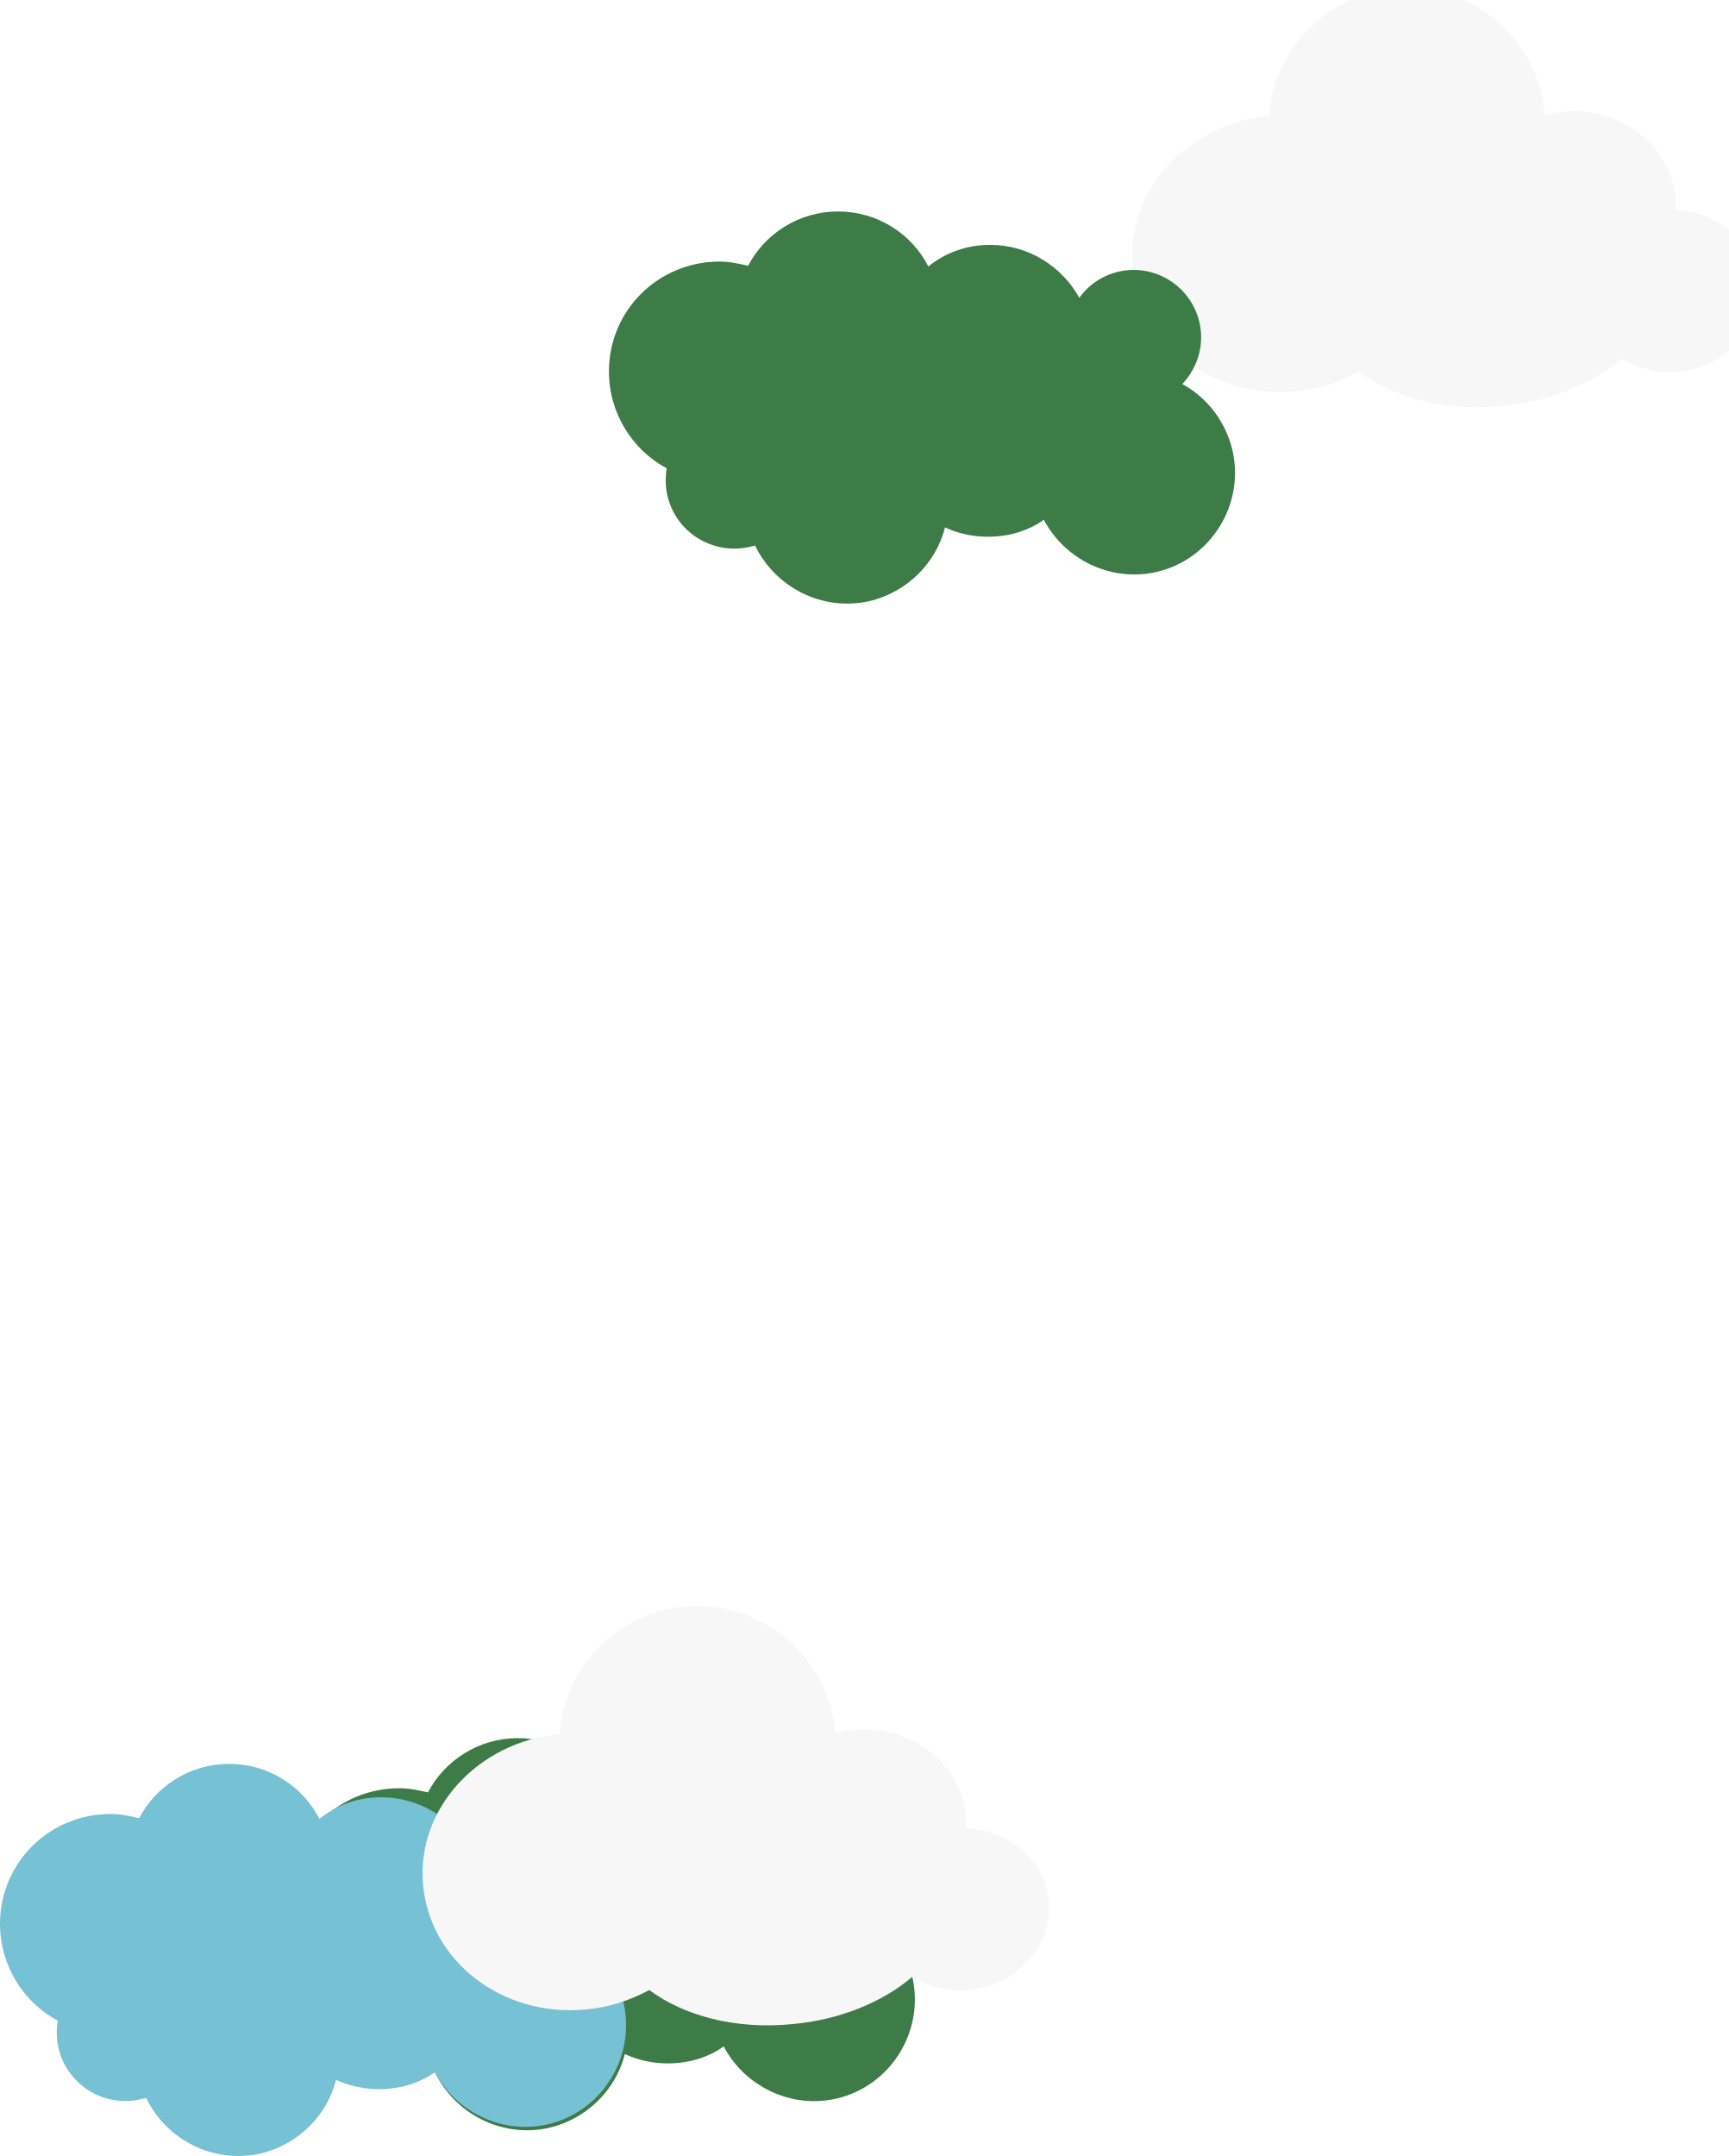
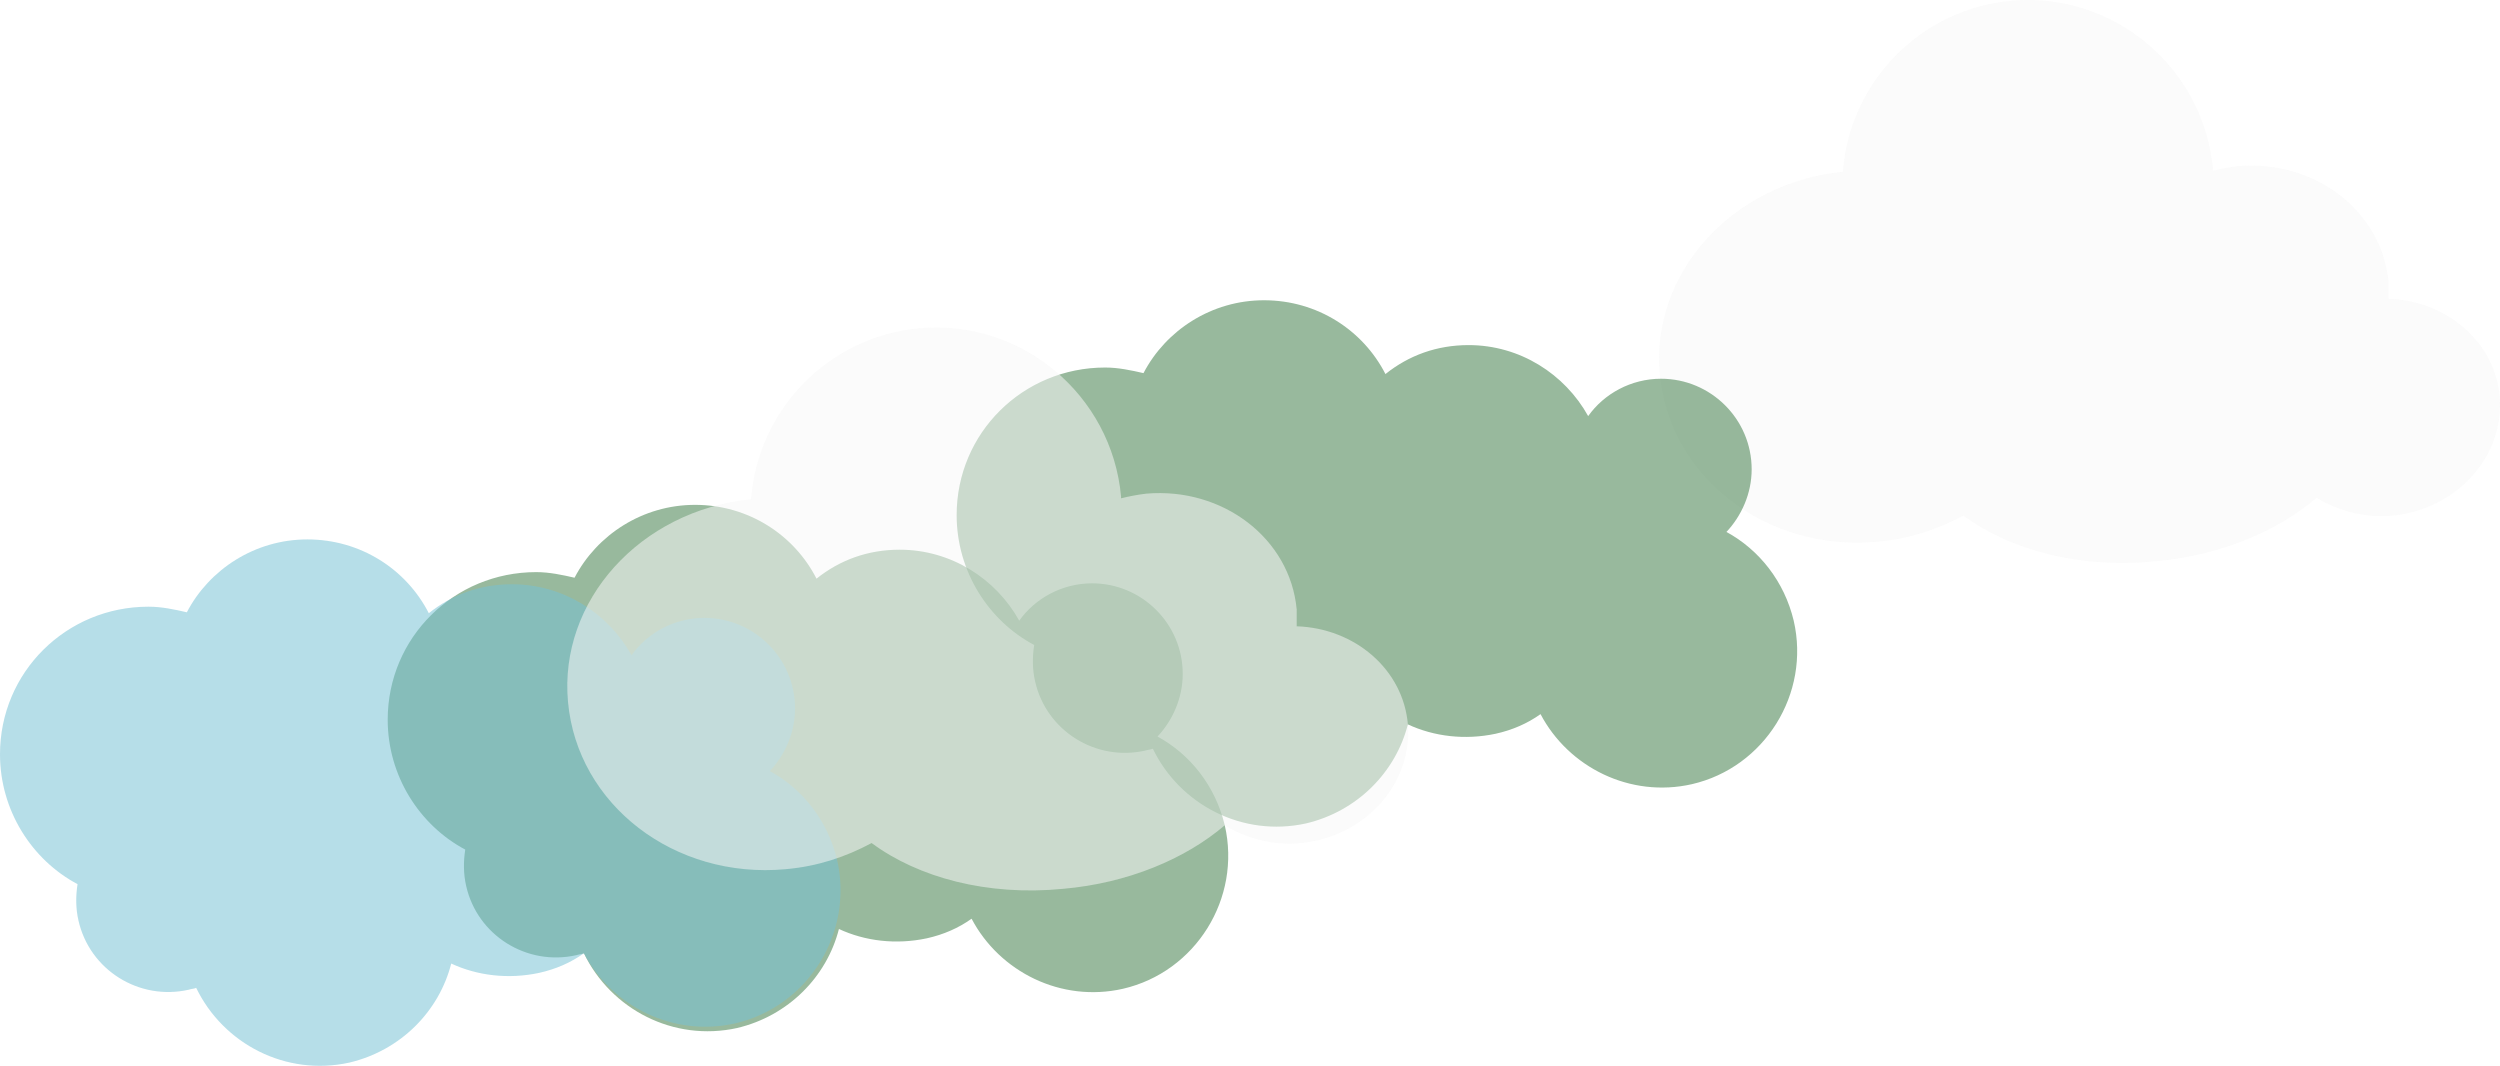
- <svg xmlns="http://www.w3.org/2000/svg" width="734.292mm" height="916.007mm" viewBox="0 0 734.292 916.007" version="1.1" id="svg1755">
+ <svg xmlns="http://www.w3.org/2000/svg" width="791.227mm" height="337.322mm" viewBox="0 0 791.227 337.322" version="1.1" id="svg1755">
  <defs id="defs1749" />
-   <g id="layer1" transform="translate(213.699,412.4411)">
-     <g transform="matrix(5.913451,0,0,5.913451,-1023.488,289.3603)" style="display:block" id="g94">
+   <g id="layer1" transform="translate(213.699,-166.2434)">
+     <g transform="matrix(5.913451,0,0,5.913451,-1023.488,289.3603)" style="display:block;opacity:0.533" id="g94">
      <path d="M 94.6,56.2 C 93.6,52 90.9,48.6 87.4,46.7 89,45 90.1,42.6 90.1,40 c 0,-5.4 -4.4,-9.7 -9.7,-9.7 -3.2,0 -6.1,1.6 -7.8,4 -2.5,-4.5 -7.3,-7.6 -12.8,-7.6 -3.4,0 -6.4,1.1 -8.9,3.1 -2.4,-4.7 -7.3,-7.9 -13,-7.9 -5.6,0 -10.5,3.2 -12.9,7.8 -1.3,-0.3 -2.7,-0.6 -4.1,-0.6 -8.8,0 -15.9,7 -15.9,15.8 0,6 3.4,11.3 8.3,13.9 -0.2,1.3 -0.2,2.6 0.1,3.9 1.2,5.3 6.5,8.6 11.8,7.4 0.3,-0.1 0.6,-0.1 0.8,-0.2 2.9,6 9.6,9.5 16.4,8 5.5,-1.3 9.6,-5.5 10.9,-10.6 2.8,1.3 6.1,1.7 9.4,1 1.8,-0.4 3.4,-1.1 4.8,-2.1 3,5.7 9.6,9 16.2,7.5 7.8,-1.8 12.7,-9.7 10.9,-17.5 z" transform="matrix(0.5,0,0,0.5,155.1902,-4.749789)" style="fill:#3d7c47" id="path92" />
    </g>
-     <g transform="matrix(5.913451,0,0,5.913451,-1052.91,311.0349)" style="display:block" id="g606">
+     <g transform="matrix(5.913451,0,0,5.913451,-1052.91,311.0349)" style="display:block;opacity:0.533" id="g606">
      <path d="M 94.6,56.2 C 93.6,52 90.9,48.6 87.4,46.7 89,45 90.1,42.6 90.1,40 c 0,-5.4 -4.4,-9.7 -9.7,-9.7 -3.2,0 -6.1,1.6 -7.8,4 -2.5,-4.5 -7.3,-7.6 -12.8,-7.6 -3.4,0 -6.4,1.1 -8.9,3.1 -2.4,-4.7 -7.3,-7.9 -13,-7.9 -5.6,0 -10.5,3.2 -12.9,7.8 -1.3,-0.3 -2.7,-0.6 -4.1,-0.6 -8.8,0 -15.9,7 -15.9,15.8 0,6 3.4,11.3 8.3,13.9 -0.2,1.3 -0.2,2.6 0.1,3.9 1.2,5.3 6.5,8.6 11.8,7.4 0.3,-0.1 0.6,-0.1 0.8,-0.2 2.9,6 9.6,9.5 16.4,8 5.5,-1.3 9.6,-5.5 10.9,-10.6 2.8,1.3 6.1,1.7 9.4,1 1.8,-0.4 3.4,-1.1 4.8,-2.1 3,5.7 9.6,9 16.2,7.5 7.8,-1.8 12.7,-9.7 10.9,-17.5 z" transform="matrix(0.5,0,0,0.5,139.4156,-6.565097)" style="fill:#76c1d4" id="path604" />
    </g>
-     <g transform="matrix(5.913451,0,0,5.913451,-763.0984,-372.3262)" style="display:block" id="g898">
+     <g transform="matrix(5.913451,0,0,5.913451,-719.0588,211.541)" style="display:block;opacity:0.533" id="g898">
      <path d="M 95,62.4 C 94.5,56.5 89.3,52.1 83.1,51.9 c 0,-0.6 0,-1.2 0,-1.8 C 82.4,42.5 75.2,37 67,37.7 c -0.9,0.1 -1.9,0.3 -2.7,0.5 0,-0.1 0,-0.2 0,-0.2 C 63.3,27.1 53.6,19 42.7,20 32.9,20.9 25.4,28.8 24.7,38.3 12.8,39.5 4.1,49.2 5.1,60 c 1,11 11.4,19 23.3,17.9 3.4,-0.3 6.4,-1.3 9.2,-2.8 5,3.7 12.4,5.7 20.5,4.9 6.9,-0.6 13.1,-3.2 17.3,-6.8 2.3,1.4 5.2,2.2 8.2,1.9 6.8,-0.7 11.9,-6.3 11.4,-12.7 z" transform="matrix(0.5,0,0,0.5,171.7437,-17.61836)" style="fill:#f7f7f7" id="path896" />
    </g>
-     <g transform="matrix(5.913451,0,0,5.913451,-887.4633,-359.2592)" style="display:block" id="g94-9">
+     <g transform="matrix(5.913451,0,0,5.913451,-843.4237,224.608)" style="display:block;opacity:0.533" id="g94-9">
      <path d="M 94.6,56.2 C 93.6,52 90.9,48.6 87.4,46.7 89,45 90.1,42.6 90.1,40 c 0,-5.4 -4.4,-9.7 -9.7,-9.7 -3.2,0 -6.1,1.6 -7.8,4 -2.5,-4.5 -7.3,-7.6 -12.8,-7.6 -3.4,0 -6.4,1.1 -8.9,3.1 -2.4,-4.7 -7.3,-7.9 -13,-7.9 -5.6,0 -10.5,3.2 -12.9,7.8 -1.3,-0.3 -2.7,-0.6 -4.1,-0.6 -8.8,0 -15.9,7 -15.9,15.8 0,6 3.4,11.3 8.3,13.9 -0.2,1.3 -0.2,2.6 0.1,3.9 1.2,5.3 6.5,8.6 11.8,7.4 0.3,-0.1 0.6,-0.1 0.8,-0.2 2.9,6 9.6,9.5 16.4,8 5.5,-1.3 9.6,-5.5 10.9,-10.6 2.8,1.3 6.1,1.7 9.4,1 1.8,-0.4 3.4,-1.1 4.8,-2.1 3,5.7 9.6,9 16.2,7.5 7.8,-1.8 12.7,-9.7 10.9,-17.5 z" transform="matrix(0.5,0,0,0.5,155.1902,-4.749789)" style="fill:#3d7c47" id="path92-2" />
    </g>
-     <g transform="matrix(5.913451,0,0,5.913451,-1064.608,315.1936)" style="display:block" id="g898-1">
+     <g transform="matrix(5.913451,0,0,5.913451,-1064.608,315.1936)" style="display:block;opacity:0.533" id="g898-1">
      <path d="M 95,62.4 C 94.5,56.5 89.3,52.1 83.1,51.9 c 0,-0.6 0,-1.2 0,-1.8 C 82.4,42.5 75.2,37 67,37.7 c -0.9,0.1 -1.9,0.3 -2.7,0.5 0,-0.1 0,-0.2 0,-0.2 C 63.3,27.1 53.6,19 42.7,20 32.9,20.9 25.4,28.8 24.7,38.3 12.8,39.5 4.1,49.2 5.1,60 c 1,11 11.4,19 23.3,17.9 3.4,-0.3 6.4,-1.3 9.2,-2.8 5,3.7 12.4,5.7 20.5,4.9 6.9,-0.6 13.1,-3.2 17.3,-6.8 2.3,1.4 5.2,2.2 8.2,1.9 6.8,-0.7 11.9,-6.3 11.4,-12.7 z" transform="matrix(0.5,0,0,0.5,171.7437,-17.61836)" style="fill:#f7f7f7" id="path896-4" />
    </g>
  </g>
</svg>
